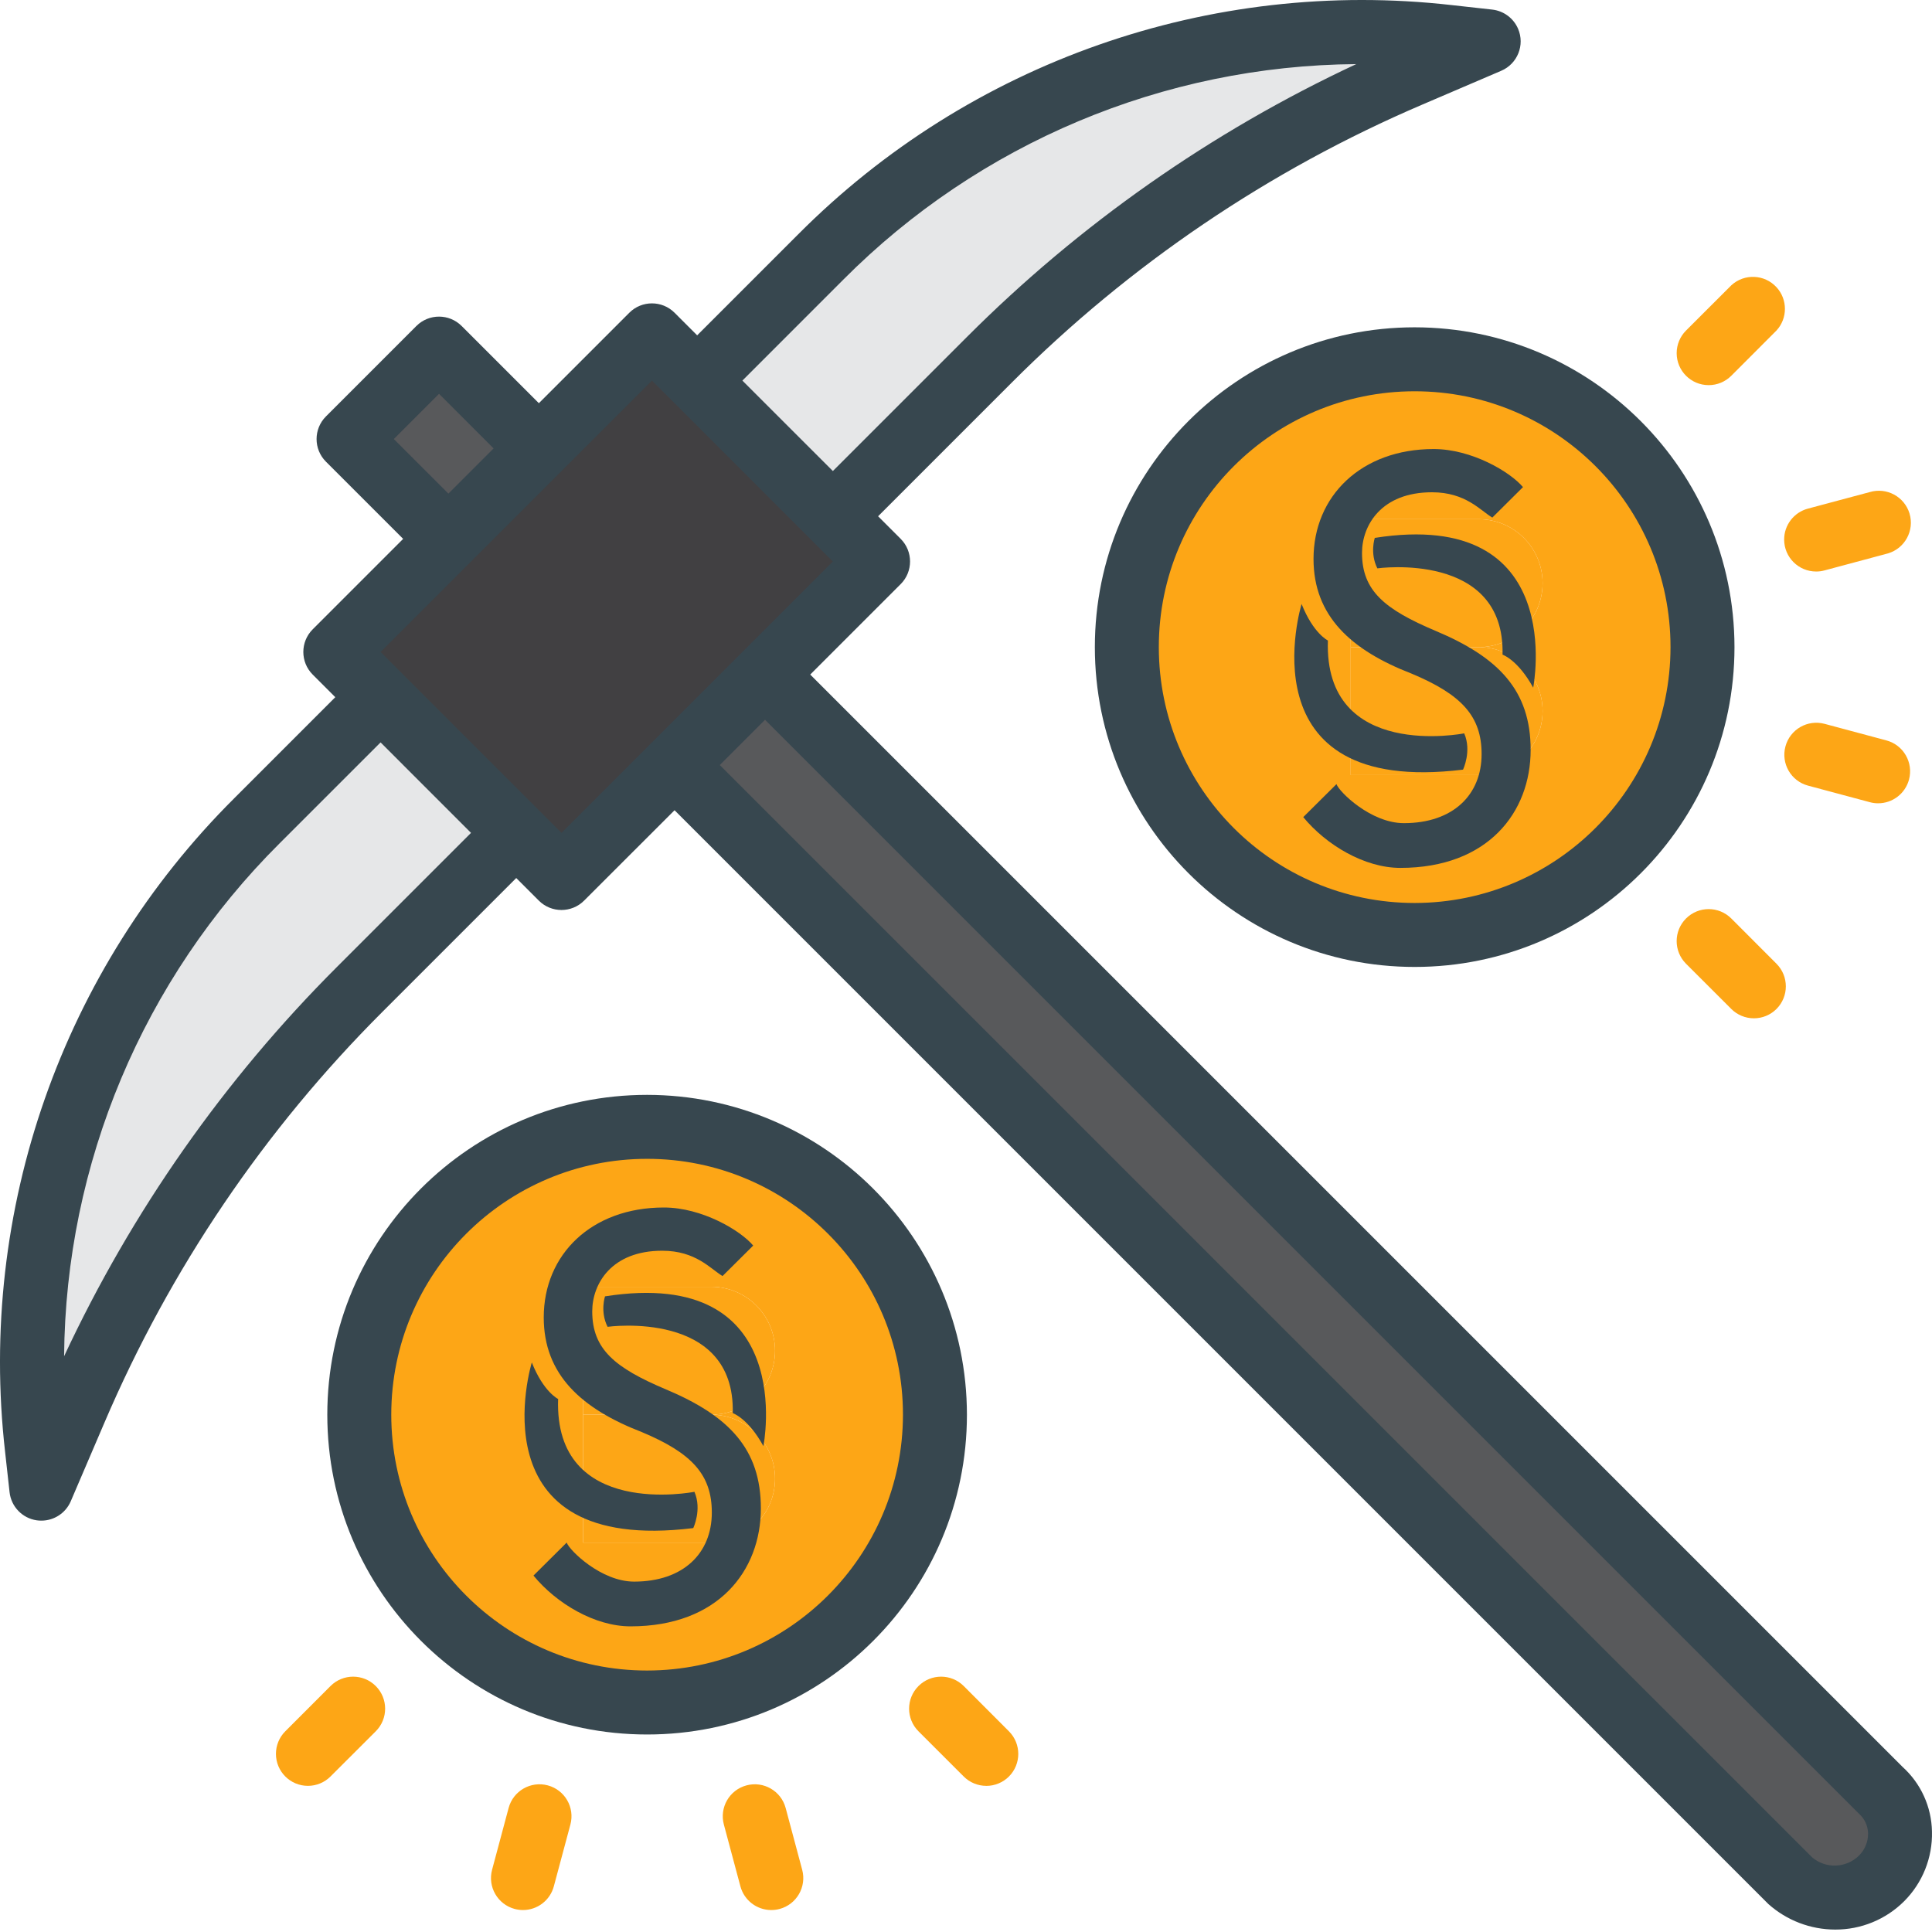
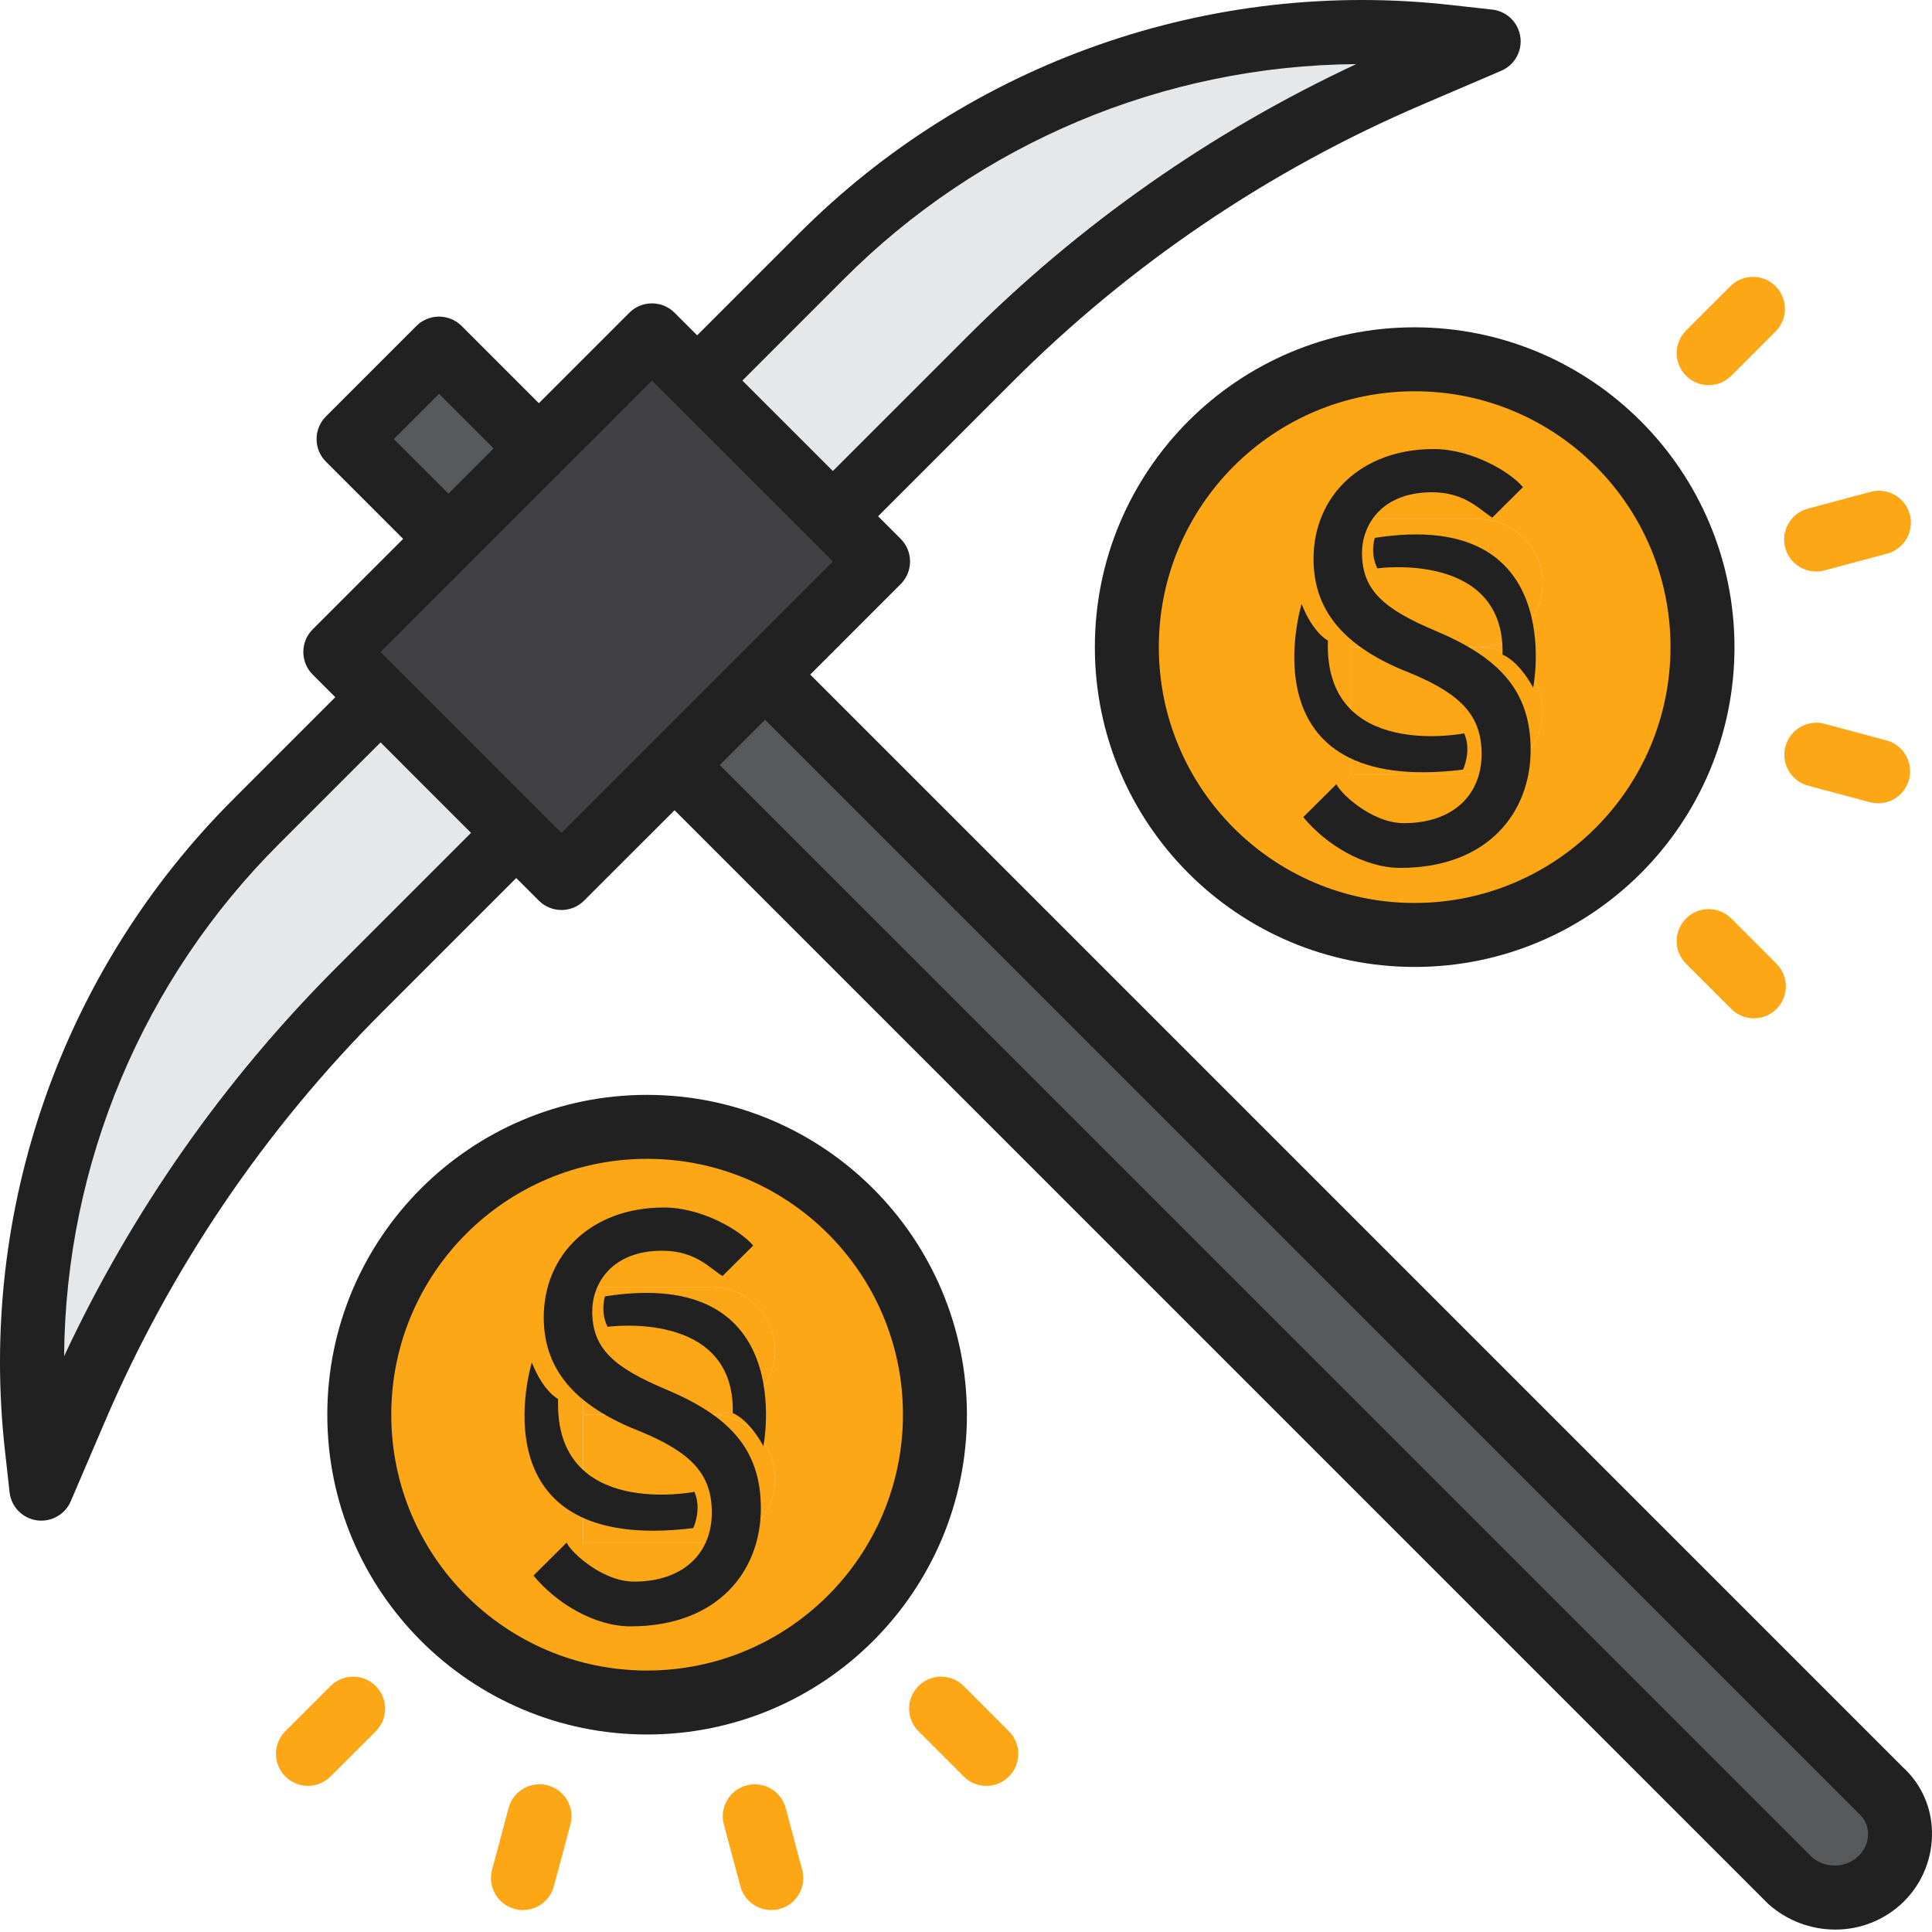
<svg xmlns="http://www.w3.org/2000/svg" width="512" height="512" viewBox="0 0 512 512" fill="none">
  <path d="M76.279 -1.95312e-06C34.148 -1.95312e-06 -3.11279e-06 34.147 -3.11279e-06 76.279C-3.11279e-06 118.411 34.147 152.558 76.279 152.558C118.411 152.558 152.558 118.411 152.558 76.279C152.558 34.147 118.411 -1.95312e-06 76.279 -1.95312e-06ZM110.181 93.23C110.181 102.595 102.595 110.181 93.23 110.181H76.279H59.328V42.378H76.279H93.23C102.595 42.378 110.181 49.963 110.181 59.329C110.181 68.694 102.595 76.28 93.23 76.28C102.596 76.279 110.181 83.873 110.181 93.23Z" transform="translate(95.2134 298.626)" fill="#fda616" />
  <path d="M50.853 16.951C50.853 7.586 43.267 1.2207e-05 33.902 1.2207e-05H7.44629e-06V33.902H33.902C43.268 33.902 50.853 26.316 50.853 16.951Z" transform="translate(154.542 341.003)" fill="#fda616" />
  <path d="M-7.32422e-07 33.902H33.902C43.267 33.902 50.853 26.316 50.853 16.951C50.853 7.586 43.267 1.31836e-05 33.902 1.31836e-05H-7.32422e-07V33.902Z" transform="translate(154.542 374.904)" fill="#fda616" />
  <path d="M0 76.279C0 118.41 34.147 152.558 76.279 152.558C118.411 152.558 152.558 118.411 152.558 76.279C152.558 34.147 118.411 2.01416e-06 76.279 2.01416e-06C34.147 2.01416e-06 0 34.156 0 76.279ZM110.18 59.328C110.18 68.693 102.595 76.279 93.229 76.279C102.594 76.279 110.18 83.865 110.18 93.23C110.18 102.595 102.595 110.181 93.229 110.181H76.278H59.327V42.378H76.278H93.229C102.595 42.377 110.18 49.971 110.18 59.328Z" transform="translate(298.625 95.2161)" fill="#fda616" />
  <path d="M2.92969e-06 -6.71387e-06V33.902H33.902C43.267 33.902 50.853 26.317 50.853 16.951C50.853 7.586 43.268 -6.71387e-06 33.902 -6.71387e-06H2.92969e-06V-6.71387e-06Z" transform="translate(357.952 137.593)" fill="#fda616" />
  <path d="M2.92969e-06 33.902H33.902C43.267 33.902 50.853 26.317 50.853 16.951C50.853 7.586 43.268 -5.7373e-06 33.902 -5.7373e-06H2.92969e-06V33.902Z" transform="translate(357.952 171.494)" fill="#fda616" />
  <path d="M143.836 59.93L113.867 29.969L95.89 11.984L83.906 2.44141e-06L53.937 29.969L29.969 53.937L-3.23486e-06 83.907L11.984 95.891L47.945 131.852L59.929 143.836L89.898 113.867L113.867 89.899L143.836 59.93Z" transform="translate(88.8662 88.868)" fill="#414042" />
  <path d="M23.968 4.5166e-06L6.46973e-06 23.968L295.462 319.43C302.412 325.753 313.082 325.575 319.829 319.032C326.236 312.862 326.431 302.666 320.261 296.259C319.998 295.979 319.719 295.717 319.43 295.462L23.968 4.5166e-06Z" transform="translate(178.765 178.767)" fill="#58595B" />
  <path d="M33.901 -3.66211e-06H2.13623e-06V37.41H33.901V-3.66211e-06Z" transform="translate(142.798 118.84) rotate(135)" fill="#58595B" />
  <path d="M23.968 -3.41797e-06L-1.46484e-06 23.968L23.968 -3.41797e-06Z" transform="translate(118.835 118.837)" fill="#fda616" />
  <path d="M59.567 32.706C15.877 76.405 -5.583 137.589 1.248 199.002L2.435 209.715L11.385 188.823C29.234 147.217 54.847 109.391 86.867 77.38L128.286 35.961L92.325 -7.08008e-06L59.567 32.706Z" transform="translate(8.52539 184.802)" fill="#E6E7E8" />
  <path d="M35.962 128.291L77.424 86.872C109.436 54.852 147.261 29.231 188.867 11.39L209.759 2.44L199.046 1.245C137.633 -5.578 76.449 15.882 32.749 59.573L3.78418e-06 92.322L17.976 110.307L35.962 128.291Z" transform="translate(184.756 8.52173)" fill="#E6E7E8" />
  <path d="M17.977 17.985L3.78418e-06 3.60107e-06L17.977 17.985Z" transform="translate(184.756 100.852)" fill="#fda616" />
-   <path d="M84.754 -8.05664e-06C37.944 -8.05664e-06 -1.58691e-06 37.944 -1.58691e-06 84.754C-1.58691e-06 131.564 37.944 169.508 84.754 169.508C131.564 169.508 169.508 131.564 169.508 84.754C169.458 37.969 131.547 0.05 84.754 -8.05664e-06ZM84.754 152.557C47.31 152.557 16.951 122.198 16.951 84.754C16.951 47.31 47.31 16.951 84.754 16.951C122.198 16.951 152.557 47.31 152.557 84.754C152.515 122.19 122.182 152.515 84.754 152.557Z" transform="translate(86.7383 290.151)" fill="#37474F" />
-   <path d="M84.754 3.54004e-06C37.944 3.54004e-06 -1.31836e-05 37.944 -1.31836e-05 84.754C-1.31836e-05 131.564 37.944 169.508 84.754 169.508C131.564 169.508 169.508 131.564 169.508 84.754C169.458 37.969 131.547 0.05 84.754 3.54004e-06ZM84.754 152.557C47.31 152.557 16.951 122.198 16.951 84.754C16.951 47.31 47.31 16.951 84.754 16.951C122.198 16.951 152.557 47.31 152.557 84.754C152.515 122.19 122.182 152.515 84.754 152.557Z" transform="translate(290.148 86.7411)" fill="#37474F" />
+   <path d="M84.754 -8.05664e-06C37.944 -8.05664e-06 -1.58691e-06 37.944 -1.58691e-06 84.754C-1.58691e-06 131.564 37.944 169.508 84.754 169.508C131.564 169.508 169.508 131.564 169.508 84.754C169.458 37.969 131.547 0.05 84.754 -8.05664e-06ZM84.754 152.557C47.31 152.557 16.951 122.198 16.951 84.754C16.951 47.31 47.31 16.951 84.754 16.951C122.198 16.951 152.557 47.31 152.557 84.754C152.515 122.19 122.182 152.515 84.754 152.557Z" transform="translate(86.7383 290.151)" fill="#212121" />
+   <path d="M84.754 3.54004e-06C37.944 3.54004e-06 -1.31836e-05 37.944 -1.31836e-05 84.754C-1.31836e-05 131.564 37.944 169.508 84.754 169.508C131.564 169.508 169.508 131.564 169.508 84.754C169.458 37.969 131.547 0.05 84.754 3.54004e-06ZM84.754 152.557C47.31 152.557 16.951 122.198 16.951 84.754C16.951 47.31 47.31 16.951 84.754 16.951C122.198 16.951 152.557 47.31 152.557 84.754C152.515 122.19 122.182 152.515 84.754 152.557Z" transform="translate(290.148 86.7411)" fill="#212121" />
  <path d="M8.509 21.407C3.831 21.424 0.017 17.652 9.01359e-05 12.965C-0.017 9.1 2.585 5.719 6.314 4.735L22.688 0.353C27.172 -0.978 31.892 1.573 33.231 6.057C34.562 10.54 32.011 15.261 27.527 16.6C27.383 16.642 27.23 16.685 27.086 16.719L10.711 21.109C9.993 21.314 9.255 21.407 8.509 21.407Z" transform="translate(472.819 130.052)" fill="#fda616" />
  <path d="M8.475 28.691C3.797 28.691 -8.54492e-06 24.893 -8.54492e-06 20.215C-8.54492e-06 17.97 0.89 15.816 2.483 14.223L14.476 2.239C17.917 -0.931 23.282 -0.71 26.452 2.739C29.435 5.985 29.435 10.977 26.452 14.216L14.475 26.207C12.882 27.8 10.729 28.7 8.475 28.691Z" transform="translate(444.334 73.3735)" fill="#fda616" />
  <path d="M20.462 28.938C18.215 28.938 16.055 28.047 14.47 26.454L2.485 14.479C-0.829 11.165 -0.829 5.8 2.485 2.486C5.799 -0.829 11.165 -0.829 14.479 2.486L26.454 14.479C29.759 17.793 29.759 23.157 26.454 26.462C24.86 28.056 22.707 28.947 20.462 28.938Z" transform="translate(444.332 240.922)" fill="#fda616" />
  <path d="M24.837 21.344C24.09 21.344 23.354 21.242 22.642 21.047L6.283 16.665C1.757 15.453 -0.921 10.809 0.291 6.283C1.503 1.757 6.148 -0.921 10.673 0.291L27.047 4.681C31.573 5.893 34.252 10.539 33.039 15.063C32.047 18.767 28.683 21.352 24.852 21.343L24.837 21.344Z" transform="translate(472.867 191.536)" fill="#fda616" />
  <path d="M12.852 33.327C9.021 33.327 5.665 30.75 4.673 27.047L0.291 10.674C-0.921 6.147 1.757 1.503 6.283 0.291C10.809 -0.921 15.453 1.757 16.665 6.283L21.047 22.659C22.259 27.175 19.581 31.828 15.056 33.041C14.345 33.233 13.607 33.327 12.852 33.327Z" transform="translate(191.542 472.854)" fill="#fda616" />
  <path d="M20.462 28.938C18.215 28.938 16.055 28.047 14.47 26.454L2.486 14.479C-0.828 11.165 -0.828 5.8 2.486 2.486C5.8 -0.828 11.165 -0.828 14.479 2.486L26.454 14.479C29.759 17.793 29.759 23.157 26.454 26.462C24.869 28.047 22.709 28.945 20.462 28.945V28.938H20.462Z" transform="translate(240.922 444.333)" fill="#fda616" />
  <path d="M8.478 33.328C7.741 33.328 7.003 33.226 6.283 33.04C1.766 31.828 -0.921 27.184 0.291 22.659L4.673 6.283C5.885 1.757 10.53 -0.921 15.055 0.291C19.581 1.503 22.259 6.148 21.047 10.673L16.657 27.047C15.665 30.751 12.309 33.328 8.478 33.328Z" transform="translate(130.114 472.853)" fill="#fda616" />
  <path d="M8.475 28.936C3.797 28.936 -1.64795e-06 25.14 -1.64795e-06 20.462C-1.64795e-06 18.215 0.89 16.062 2.483 14.47L14.459 2.485C17.773 -0.829 23.138 -0.829 26.452 2.485C29.766 5.799 29.766 11.165 26.452 14.479L14.459 26.454C12.874 28.047 10.721 28.936 8.475 28.936Z" transform="translate(73.1274 444.333)" fill="#fda616" />
-   <path d="M504.187 468.236L214.717 178.767L238.694 154.79C241.999 151.485 241.999 146.111 238.694 142.806L232.702 136.814L268.129 101.387C299.369 70.096 336.314 45.085 376.962 27.702L397.854 18.752C402.16 16.904 404.151 11.921 402.304 7.624C401.101 4.819 398.482 2.878 395.447 2.539L384.743 1.352C320.745 -5.928 256.942 16.455 211.514 62.112L184.756 88.868L178.764 82.876C175.459 79.571 170.085 79.571 166.78 82.876L142.803 106.853L122.335 86.385C119.021 83.08 113.665 83.08 110.351 86.385L86.374 110.362C83.069 113.676 83.069 119.032 86.374 122.346L106.842 142.806L82.865 166.783C79.56 170.088 79.56 175.462 82.865 178.767L88.857 184.759L62.109 211.516C16.46 256.944 -5.923 320.756 1.349 384.745L2.536 395.449C2.96 399.28 5.909 402.34 9.723 402.899C10.138 402.958 10.554 402.984 10.969 402.984C14.351 402.984 17.41 400.967 18.749 397.856L27.699 376.964C45.082 336.307 70.093 299.355 101.384 268.114L136.811 232.687L142.803 238.679C146.108 241.984 151.482 241.984 154.787 238.679L178.764 214.719L468.623 504.578C473.496 508.934 479.802 511.35 486.345 511.358C493.185 511.383 499.762 508.688 504.61 503.857C509.5 498.967 512.17 492.288 511.992 485.372C511.874 478.83 509.051 472.626 504.187 468.236ZM116.351 104.369L130.81 118.837L118.834 130.813L104.366 116.354L116.351 104.369ZM223.498 74.095C259.519 37.905 308.362 17.378 359.418 16.988C321.033 34.914 286.08 59.416 256.145 89.402L220.718 124.829L196.741 100.861L223.498 74.095ZM89.4 256.147C59.414 286.082 34.912 321.035 16.986 359.42C17.376 308.364 37.903 259.52 74.093 223.5L100.858 196.743L124.826 220.72L89.4 256.147ZM148.795 220.72L100.858 172.775L172.772 100.861L220.717 148.798L148.795 220.72ZM492.601 491.798C489.194 495.103 483.837 495.281 480.218 492.205L190.749 202.744L202.742 190.751L492.601 480.61C494.118 481.932 495.008 483.831 495.059 485.848C495.092 488.086 494.202 490.238 492.601 491.798Z" fill="#37474F" />
-   <path d="M8.803 88.8C9.479 90.818 17.909 99.143 26.672 99.143C39.67 99.143 47.264 91.663 47.264 80.843C47.264 70.816 42.005 65.088 28.717 59.518C12.652 53.312 2.721 44.241 2.721 29.122C2.721 12.412 15.428 -5.3582e-08 34.558 -5.3582e-08C44.635 -5.3582e-08 54.844 6.054 58.23 10.09L50.104 18.164C46.892 16.254 43.035 11.457 34.119 11.457C20.689 11.457 15.572 20.21 15.572 27.53C15.572 37.557 21.561 42.49 35.142 48.218C51.791 55.22 60.261 63.973 60.261 79.728C60.261 96.28 48.951 111 25.729 111C16.236 111 6.093 104.946 -5.75233e-07 97.546L8.803 88.8Z" transform="translate(141.376 320)" fill="#37474F" />
-   <path d="M0.441 0.919C0.441 0.919 -0.911 4.955 1.12 8.991C1.12 8.991 34.973 4.281 34.297 31.866C34.297 31.866 38.359 33.209 42.421 40.609C42.421 40.609 51.9 -7.155 0.441 0.919V0.919Z" transform="translate(159.892 342.627)" fill="#37474F" />
-   <path d="M44.718 43.897C44.718 43.897 47.075 38.995 45.032 34.284C45.032 34.284 7.805 41.684 8.907 9.68C8.907 9.68 5.043 7.842 1.938 -1.42885e-07C1.949 -1.42885e-07 -13.874 51.102 44.718 43.897Z" transform="translate(139 361.062)" fill="#37474F" />
-   <path d="M8.803 88.8C9.479 90.818 17.909 99.143 26.672 99.143C39.67 99.143 47.264 91.663 47.264 80.843C47.264 70.816 42.005 65.088 28.717 59.518C12.652 53.312 2.721 44.241 2.721 29.122C2.721 12.412 15.428 -5.3582e-08 34.558 -5.3582e-08C44.635 -5.3582e-08 54.844 6.054 58.23 10.09L50.104 18.164C46.892 16.254 43.035 11.457 34.119 11.457C20.689 11.457 15.572 20.21 15.572 27.53C15.572 37.557 21.561 42.49 35.142 48.218C51.791 55.22 60.261 63.973 60.261 79.728C60.261 96.28 48.951 111 25.729 111C16.236 111 6.093 104.946 -5.75233e-07 97.546L8.803 88.8Z" transform="translate(345.376 119)" fill="#37474F" />
-   <path d="M0.441 0.919C0.441 0.919 -0.911 4.955 1.12 8.991C1.12 8.991 34.973 4.281 34.297 31.866C34.297 31.866 38.359 33.209 42.421 40.609C42.421 40.609 51.9 -7.155 0.441 0.919V0.919Z" transform="translate(363.892 141.627)" fill="#37474F" />
-   <path d="M44.718 43.897C44.718 43.897 47.075 38.995 45.032 34.284C45.032 34.284 7.805 41.684 8.907 9.68C8.907 9.68 5.043 7.842 1.938 -1.42885e-07C1.949 -1.42885e-07 -13.874 51.102 44.718 43.897Z" transform="translate(343 160.062)" fill="#37474F" />
+   <path d="M504.187 468.236L214.717 178.767L238.694 154.79C241.999 151.485 241.999 146.111 238.694 142.806L232.702 136.814L268.129 101.387C299.369 70.096 336.314 45.085 376.962 27.702L397.854 18.752C402.16 16.904 404.151 11.921 402.304 7.624C401.101 4.819 398.482 2.878 395.447 2.539L384.743 1.352C320.745 -5.928 256.942 16.455 211.514 62.112L184.756 88.868L178.764 82.876C175.459 79.571 170.085 79.571 166.78 82.876L142.803 106.853L122.335 86.385C119.021 83.08 113.665 83.08 110.351 86.385L86.374 110.362C83.069 113.676 83.069 119.032 86.374 122.346L106.842 142.806L82.865 166.783C79.56 170.088 79.56 175.462 82.865 178.767L88.857 184.759L62.109 211.516C16.46 256.944 -5.923 320.756 1.349 384.745L2.536 395.449C2.96 399.28 5.909 402.34 9.723 402.899C10.138 402.958 10.554 402.984 10.969 402.984C14.351 402.984 17.41 400.967 18.749 397.856L27.699 376.964C45.082 336.307 70.093 299.355 101.384 268.114L136.811 232.687L142.803 238.679C146.108 241.984 151.482 241.984 154.787 238.679L178.764 214.719L468.623 504.578C473.496 508.934 479.802 511.35 486.345 511.358C493.185 511.383 499.762 508.688 504.61 503.857C509.5 498.967 512.17 492.288 511.992 485.372C511.874 478.83 509.051 472.626 504.187 468.236ZM116.351 104.369L130.81 118.837L118.834 130.813L104.366 116.354L116.351 104.369ZM223.498 74.095C259.519 37.905 308.362 17.378 359.418 16.988C321.033 34.914 286.08 59.416 256.145 89.402L220.718 124.829L196.741 100.861L223.498 74.095ZM89.4 256.147C59.414 286.082 34.912 321.035 16.986 359.42C17.376 308.364 37.903 259.52 74.093 223.5L100.858 196.743L124.826 220.72L89.4 256.147ZM148.795 220.72L100.858 172.775L172.772 100.861L220.717 148.798L148.795 220.72ZM492.601 491.798C489.194 495.103 483.837 495.281 480.218 492.205L190.749 202.744L202.742 190.751L492.601 480.61C494.118 481.932 495.008 483.831 495.059 485.848C495.092 488.086 494.202 490.238 492.601 491.798Z" fill="#212121" />
+   <path d="M8.803 88.8C9.479 90.818 17.909 99.143 26.672 99.143C39.67 99.143 47.264 91.663 47.264 80.843C47.264 70.816 42.005 65.088 28.717 59.518C12.652 53.312 2.721 44.241 2.721 29.122C2.721 12.412 15.428 -5.3582e-08 34.558 -5.3582e-08C44.635 -5.3582e-08 54.844 6.054 58.23 10.09L50.104 18.164C46.892 16.254 43.035 11.457 34.119 11.457C20.689 11.457 15.572 20.21 15.572 27.53C15.572 37.557 21.561 42.49 35.142 48.218C51.791 55.22 60.261 63.973 60.261 79.728C60.261 96.28 48.951 111 25.729 111C16.236 111 6.093 104.946 -5.75233e-07 97.546L8.803 88.8Z" transform="translate(141.376 320)" fill="#212121" />
+   <path d="M0.441 0.919C0.441 0.919 -0.911 4.955 1.12 8.991C1.12 8.991 34.973 4.281 34.297 31.866C34.297 31.866 38.359 33.209 42.421 40.609C42.421 40.609 51.9 -7.155 0.441 0.919V0.919Z" transform="translate(159.892 342.627)" fill="#212121" />
+   <path d="M44.718 43.897C44.718 43.897 47.075 38.995 45.032 34.284C45.032 34.284 7.805 41.684 8.907 9.68C8.907 9.68 5.043 7.842 1.938 -1.42885e-07C1.949 -1.42885e-07 -13.874 51.102 44.718 43.897Z" transform="translate(139 361.062)" fill="#212121" />
+   <path d="M8.803 88.8C9.479 90.818 17.909 99.143 26.672 99.143C39.67 99.143 47.264 91.663 47.264 80.843C47.264 70.816 42.005 65.088 28.717 59.518C12.652 53.312 2.721 44.241 2.721 29.122C2.721 12.412 15.428 -5.3582e-08 34.558 -5.3582e-08C44.635 -5.3582e-08 54.844 6.054 58.23 10.09L50.104 18.164C46.892 16.254 43.035 11.457 34.119 11.457C20.689 11.457 15.572 20.21 15.572 27.53C15.572 37.557 21.561 42.49 35.142 48.218C51.791 55.22 60.261 63.973 60.261 79.728C60.261 96.28 48.951 111 25.729 111C16.236 111 6.093 104.946 -5.75233e-07 97.546L8.803 88.8Z" transform="translate(345.376 119)" fill="#212121" />
+   <path d="M0.441 0.919C0.441 0.919 -0.911 4.955 1.12 8.991C1.12 8.991 34.973 4.281 34.297 31.866C34.297 31.866 38.359 33.209 42.421 40.609C42.421 40.609 51.9 -7.155 0.441 0.919V0.919Z" transform="translate(363.892 141.627)" fill="#212121" />
+   <path d="M44.718 43.897C44.718 43.897 47.075 38.995 45.032 34.284C45.032 34.284 7.805 41.684 8.907 9.68C8.907 9.68 5.043 7.842 1.938 -1.42885e-07C1.949 -1.42885e-07 -13.874 51.102 44.718 43.897Z" transform="translate(343 160.062)" fill="#212121" />
</svg>
